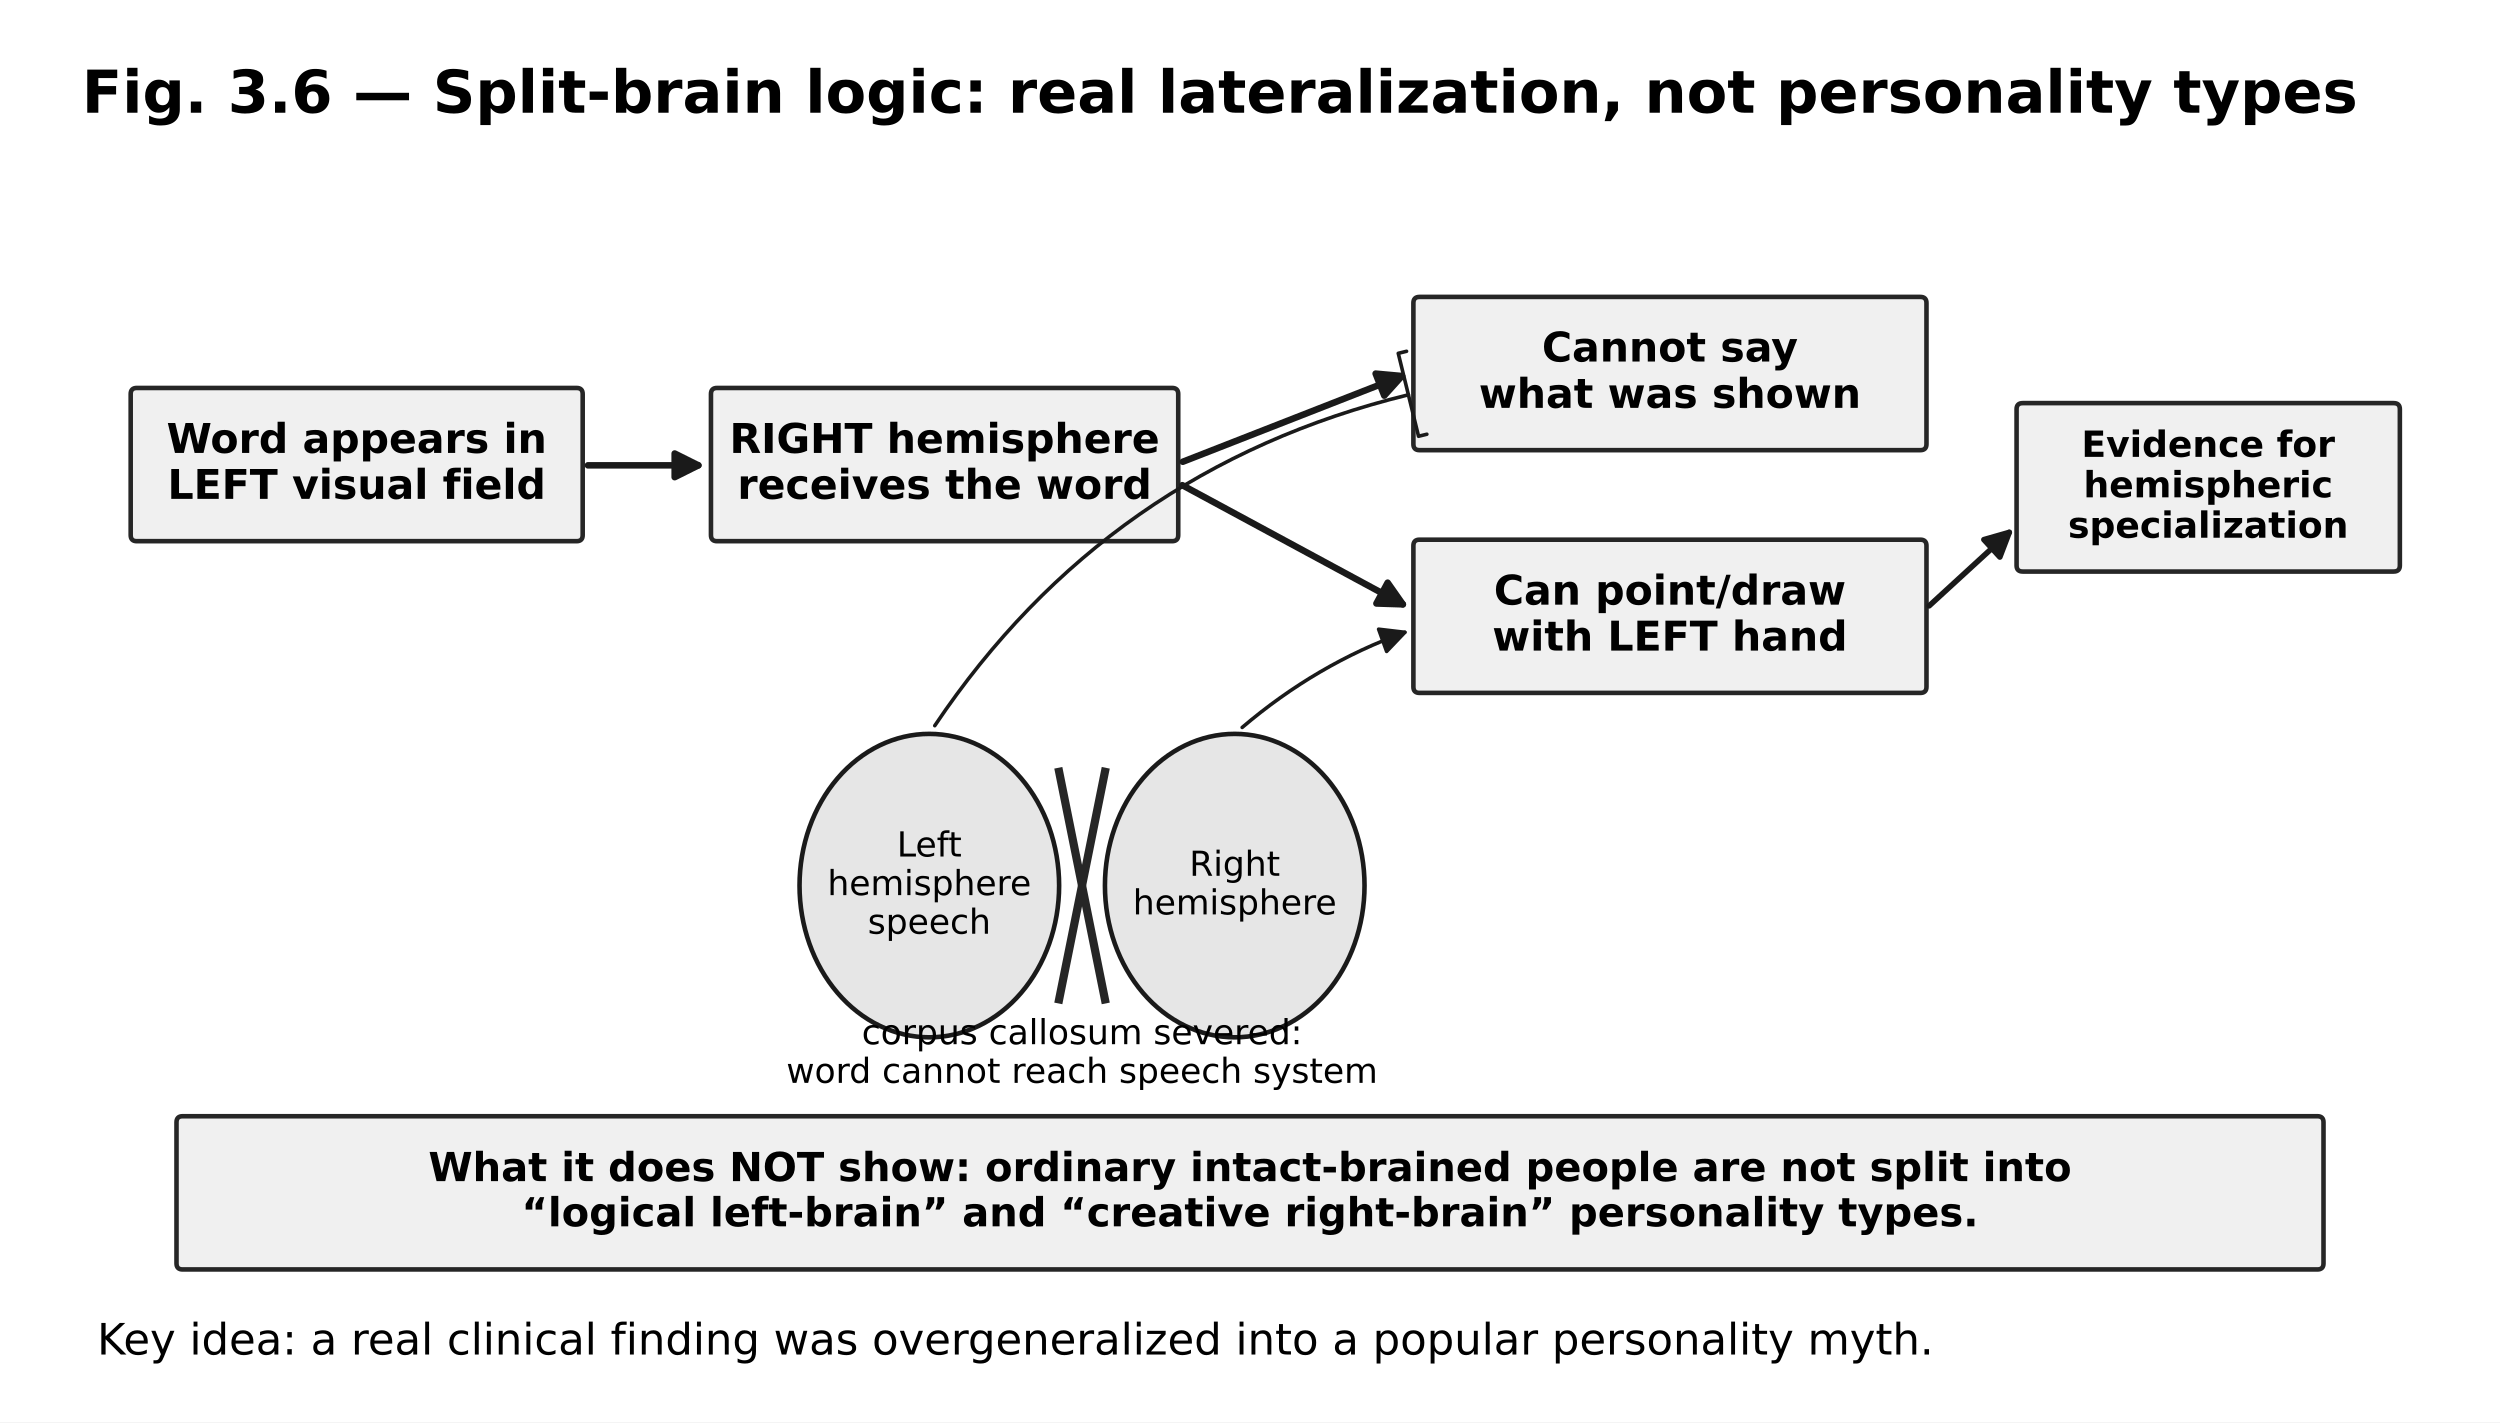
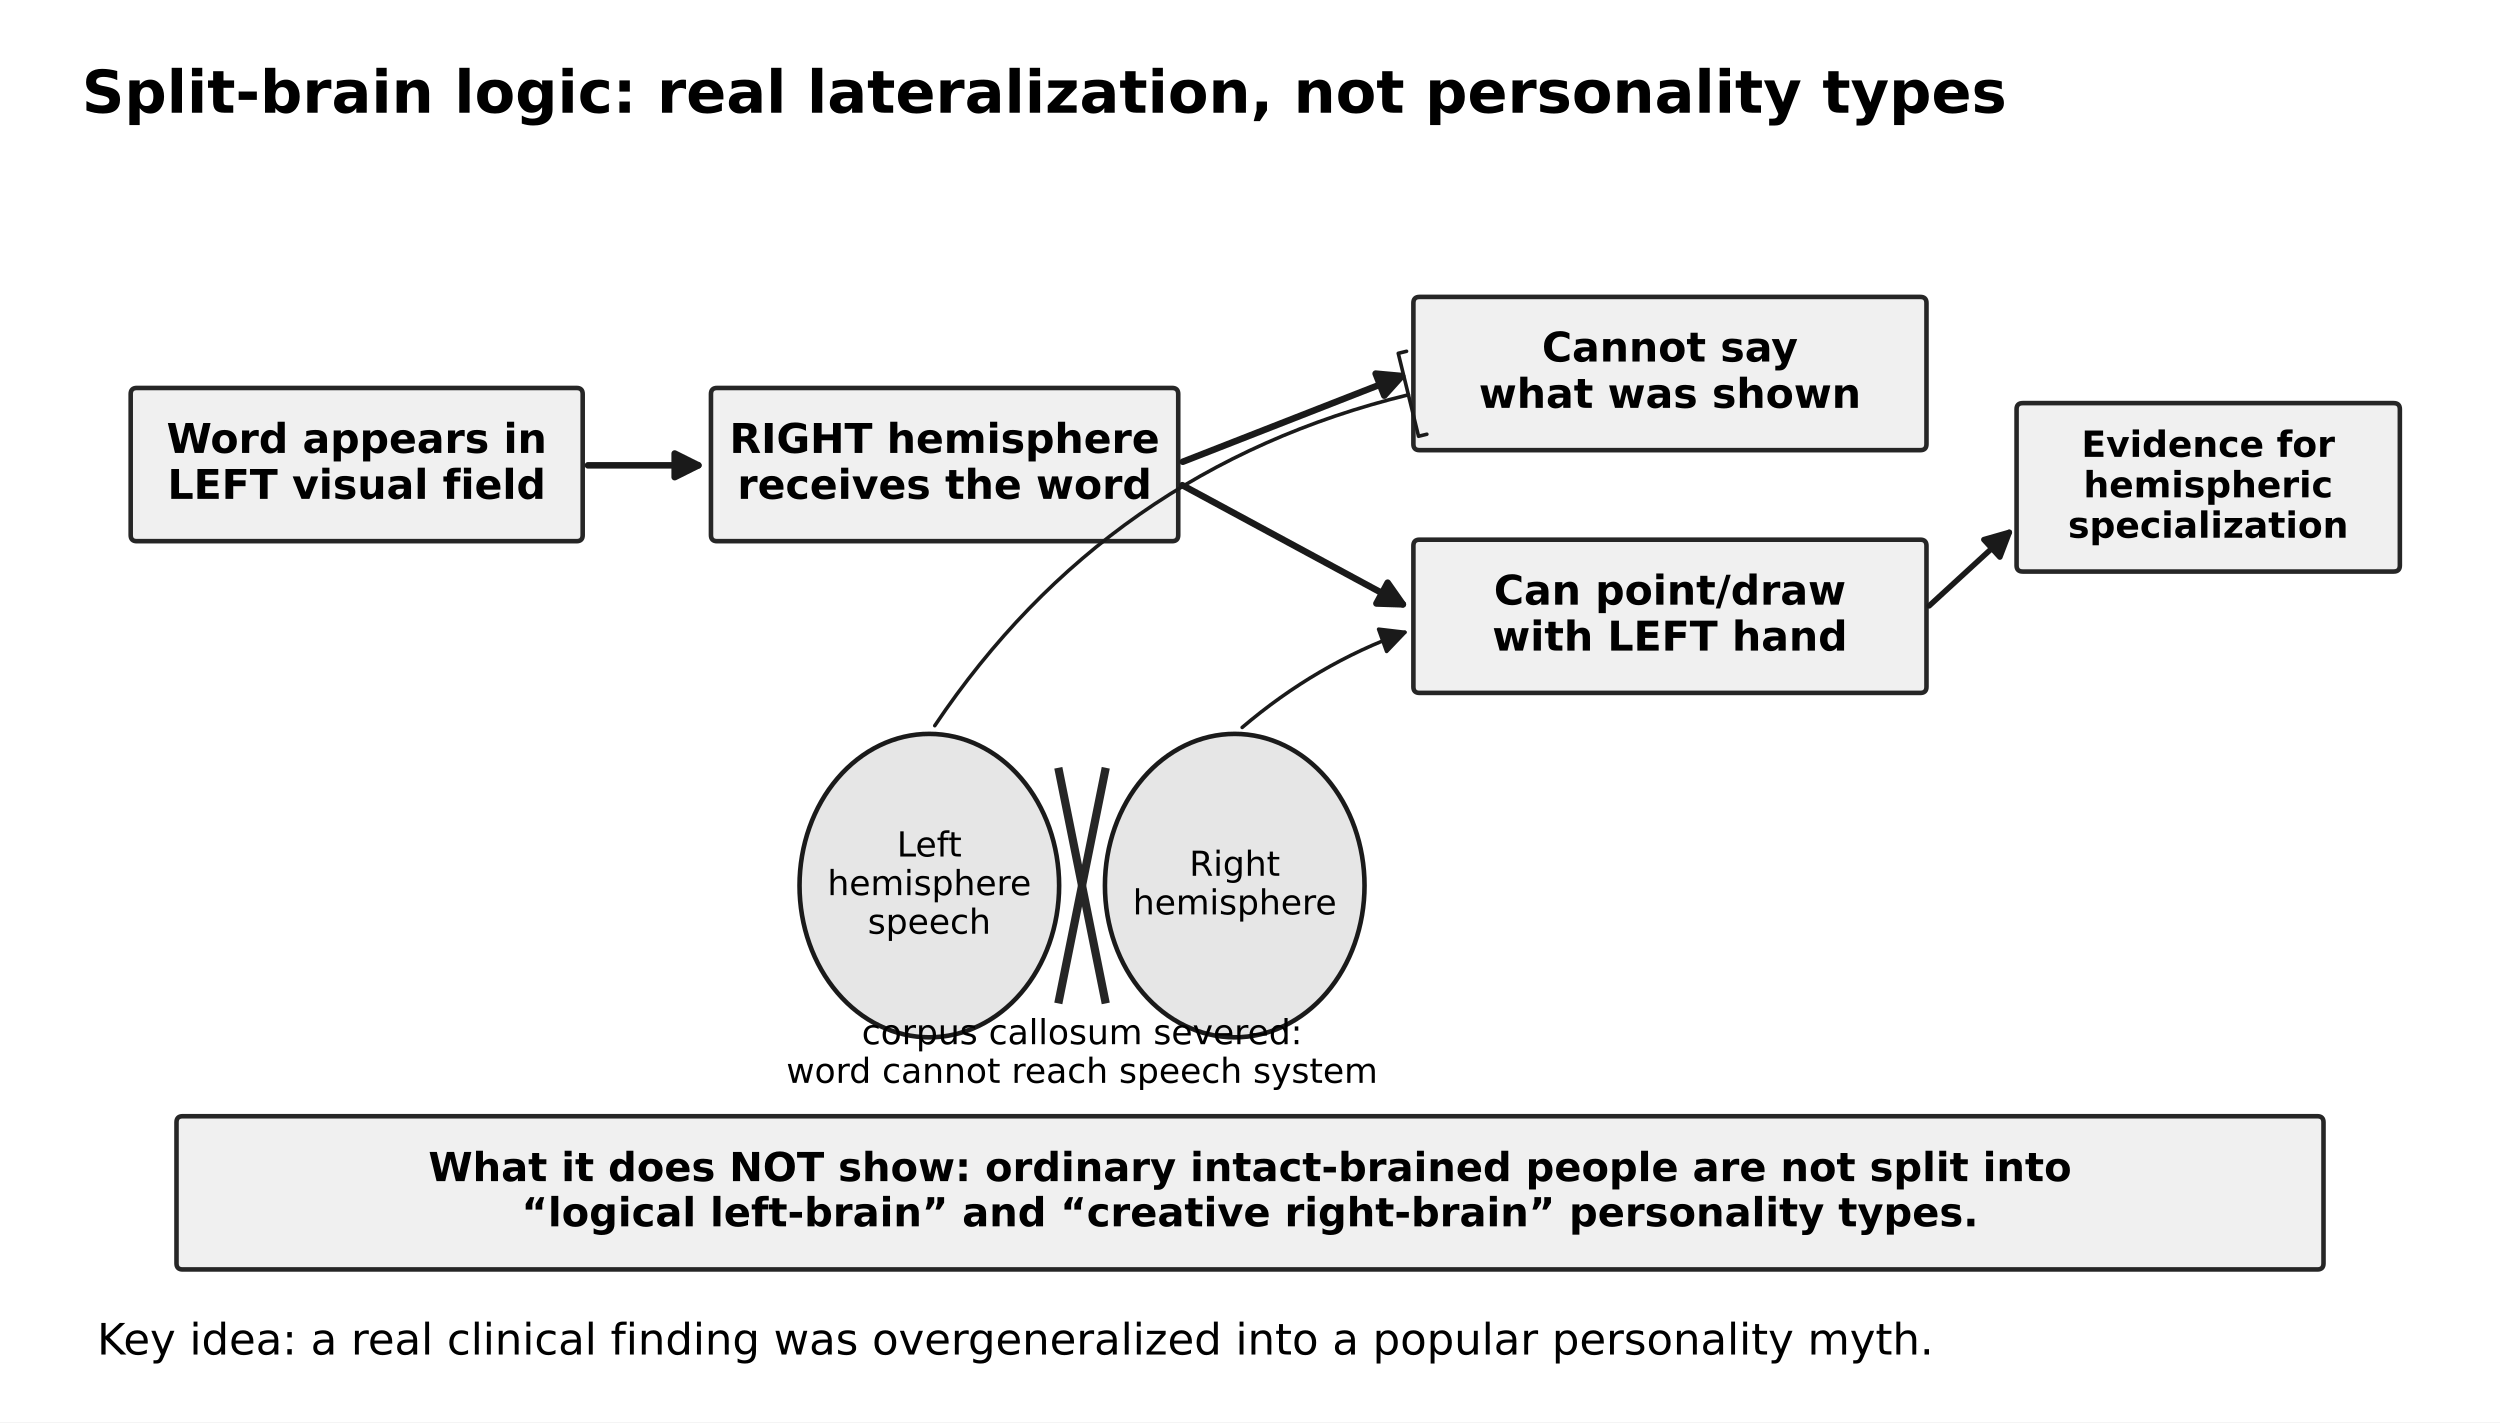
<svg xmlns="http://www.w3.org/2000/svg" width="761.261pt" height="433.08pt" viewBox="0 0 761.261 433.08" version="1.1">
  <defs>
    <style type="text/css">*{stroke-linejoin: round; stroke-linecap: butt}</style>
  </defs>
  <g id="figure_1">
    <g id="patch_1">
      <path d="M 0 433.08  L 761.261 433.08  L 761.261 0  L 0 0  z " style="fill: #ffffff" />
    </g>
    <g id="axes_1">
      <g id="patch_2">
        <path d="M 41.654 164.796  L 175.571 164.796  Q 177.431 164.796 177.431 162.948  L 177.431 119.982  Q 177.431 118.134 175.571 118.134  L 41.654 118.134  Q 39.794 118.134 39.794 119.982  L 39.794 162.948  Q 39.794 164.796 41.654 164.796  z " clip-path="url(#pf59e91d06d)" style="fill: #f0f0f0; stroke: #262626; stroke-width: 1.4; stroke-linejoin: miter" />
      </g>
      <g id="patch_3">
        <path d="M 218.35 164.796  L 356.916 164.796  Q 358.776 164.796 358.776 162.948  L 358.776 119.982  Q 358.776 118.134 356.916 118.134  L 218.35 118.134  Q 216.49 118.134 216.49 119.982  L 216.49 162.948  Q 216.49 164.796 218.35 164.796  z " clip-path="url(#pf59e91d06d)" style="fill: #f0f0f0; stroke: #262626; stroke-width: 1.4; stroke-linejoin: miter" />
      </g>
      <g id="patch_4">
        <path d="M 432.244 137.076  L 584.761 137.076  Q 586.621 137.076 586.621 135.228  L 586.621 92.262  Q 586.621 90.414 584.761 90.414  L 432.244 90.414  Q 430.384 90.414 430.384 92.262  L 430.384 135.228  Q 430.384 137.076 432.244 137.076  z " clip-path="url(#pf59e91d06d)" style="fill: #f0f0f0; stroke: #262626; stroke-width: 1.4; stroke-linejoin: miter" />
      </g>
      <g id="patch_5">
        <path d="M 432.244 210.996  L 584.761 210.996  Q 586.621 210.996 586.621 209.148  L 586.621 166.182  Q 586.621 164.334 584.761 164.334  L 432.244 164.334  Q 430.384 164.334 430.384 166.182  L 430.384 209.148  Q 430.384 210.996 432.244 210.996  z " clip-path="url(#pf59e91d06d)" style="fill: #f0f0f0; stroke: #262626; stroke-width: 1.4; stroke-linejoin: miter" />
      </g>
      <g id="patch_6">
        <path d="M 615.915 174.036  L 728.907 174.036  Q 730.767 174.036 730.767 172.188  L 730.767 124.602  Q 730.767 122.754 728.907 122.754  L 615.915 122.754  Q 614.055 122.754 614.055 124.602  L 614.055 172.188  Q 614.055 174.036 615.915 174.036  z " clip-path="url(#pf59e91d06d)" style="fill: #f0f0f0; stroke: #262626; stroke-width: 1.4; stroke-linejoin: miter" />
      </g>
      <g id="patch_7">
        <path d="M 179.037 141.696  Q 196.96 141.696 212.647 141.696  " clip-path="url(#pf59e91d06d)" style="fill: none; stroke: #1a1a1a; stroke-width: 2; stroke-linecap: round" />
        <path d="M 205.447 138.096  L 212.647 141.696  L 205.447 145.296  z " clip-path="url(#pf59e91d06d)" style="fill: #1a1a1a; stroke: #1a1a1a; stroke-width: 2; stroke-linecap: round" />
      </g>
      <g id="patch_8">
        <path d="M 360.174 140.603  Q 394.58 127.143 426.904 114.497  " clip-path="url(#pf59e91d06d)" style="fill: none; stroke: #1a1a1a; stroke-width: 2; stroke-linecap: round" />
        <path d="M 418.888 113.768  L 426.904 114.497  L 421.511 120.473  z " clip-path="url(#pf59e91d06d)" style="fill: #1a1a1a; stroke: #1a1a1a; stroke-width: 2; stroke-linecap: round" />
      </g>
      <g id="patch_9">
        <path d="M 360.022 147.743  Q 394.58 166.413 427.171 184.02  " clip-path="url(#pf59e91d06d)" style="fill: none; stroke: #1a1a1a; stroke-width: 2; stroke-linecap: round" />
        <path d="M 422.548 177.431  L 427.171 184.02  L 419.125 183.765  z " clip-path="url(#pf59e91d06d)" style="fill: #1a1a1a; stroke: #1a1a1a; stroke-width: 2; stroke-linecap: round" />
      </g>
      <g id="patch_10">
        <path d="M 587.437 184.481  Q 600.337 172.65 611.837 162.104  " clip-path="url(#pf59e91d06d)" style="fill: none; stroke: #1a1a1a; stroke-width: 1.7; stroke-linecap: round" />
        <path d="M 604.097 164.317  L 611.837 162.104  L 608.964 169.623  z " clip-path="url(#pf59e91d06d)" style="fill: #1a1a1a; stroke: #1a1a1a; stroke-width: 1.7; stroke-linecap: round" />
      </g>
      <g id="patch_11">
        <path d="M 282.983 315.87  C 293.465 315.87 303.519 311.002 310.931 302.338  C 318.343 293.675 322.507 281.922 322.507 269.67  C 322.507 257.418 318.343 245.665 310.931 237.002  C 303.519 228.338 293.465 223.47 282.983 223.47  C 272.501 223.47 262.447 228.338 255.035 237.002  C 247.624 245.665 243.459 257.418 243.459 269.67  C 243.459 281.922 247.624 293.675 255.035 302.338  C 262.447 311.002 272.501 315.87 282.983 315.87  z " clip-path="url(#pf59e91d06d)" style="fill: #e6e6e6; stroke: #1a1a1a; stroke-width: 1.4; stroke-linejoin: miter" />
      </g>
      <g id="patch_12">
        <path d="M 375.981 315.87  C 386.463 315.87 396.517 311.002 403.929 302.338  C 411.34 293.675 415.505 281.922 415.505 269.67  C 415.505 257.418 411.34 245.665 403.929 237.002  C 396.517 228.338 386.463 223.47 375.981 223.47  C 365.499 223.47 355.445 228.338 348.033 237.002  C 340.621 245.665 336.457 257.418 336.457 269.67  C 336.457 281.922 340.621 293.675 348.033 302.338  C 355.445 311.002 365.499 315.87 375.981 315.87  z " clip-path="url(#pf59e91d06d)" style="fill: #e6e6e6; stroke: #1a1a1a; stroke-width: 1.4; stroke-linejoin: miter" />
      </g>
      <g id="patch_13">
        <path d="M 284.64 220.972  Q 337.22 142.637 428.863 120.217  " clip-path="url(#pf59e91d06d)" style="fill: none; stroke: #1a1a1a; stroke-width: 1.1; stroke-linecap: round" />
        <path d="M 434.478 132.227  L 431.952 132.845  L 425.774 107.589  L 428.299 106.972  " clip-path="url(#pf59e91d06d)" style="fill: none; stroke: #1a1a1a; stroke-width: 1.1; stroke-linecap: round" />
      </g>
      <g id="patch_14">
        <path d="M 378.249 221.505  Q 400.928 202.207 427.789 192.538  " clip-path="url(#pf59e91d06d)" style="fill: none; stroke: #1a1a1a; stroke-width: 1.1; stroke-linecap: round" />
        <path d="M 419.795 191.59  L 427.789 192.538  L 422.234 198.364  z " clip-path="url(#pf59e91d06d)" style="fill: #1a1a1a; stroke: #1a1a1a; stroke-width: 1.1; stroke-linecap: round" />
      </g>
      <g id="patch_15">
        <path d="M 55.604 386.556  L 705.658 386.556  Q 707.518 386.556 707.518 384.708  L 707.518 341.742  Q 707.518 339.894 705.658 339.894  L 55.604 339.894  Q 53.744 339.894 53.744 341.742  L 53.744 384.708  Q 53.744 386.556 55.604 386.556  z " clip-path="url(#pf59e91d06d)" style="fill: #f0f0f0; stroke: #262626; stroke-width: 1.4; stroke-linejoin: miter" />
      </g>
      <g id="line2d_1">
        <path d="M 322.507 235.02  L 336.457 304.32  " clip-path="url(#pf59e91d06d)" style="fill: none; stroke: #262626; stroke-width: 2.5; stroke-linecap: square" />
      </g>
      <g id="line2d_2">
        <path d="M 322.507 304.32  L 336.457 235.02  " clip-path="url(#pf59e91d06d)" style="fill: none; stroke: #262626; stroke-width: 2.5; stroke-linecap: square" />
      </g>
      <g id="text_1">
-         <text style="font-weight: 700; font-size: 18px; font-family: 'DejaVu Sans'; text-anchor: start" x="24.915" y="34.327" transform="rotate(-0 24.91459 34.32656)">Fig. 3.6 — Split-brain logic: real lateralization, not personality types</text>
+         <text style="font-weight: 700; font-size: 18px; font-family: 'DejaVu Sans'; text-anchor: start" x="24.915" y="34.327" transform="rotate(-0 24.91459 34.32656)">Split-brain logic: real lateralization, not personality types</text>
      </g>
      <g id="text_2">
        <text style="font-weight: 700; font-size: 12.5px; font-family: 'DejaVu Sans'" transform="translate(50.72871 137.9156)">Word appears in</text>
        <text style="font-weight: 700; font-size: 12.5px; font-family: 'DejaVu Sans'" transform="translate(51.01289 151.9129)">LEFT visual field</text>
      </g>
      <g id="text_3">
        <text style="font-weight: 700; font-size: 12.5px; font-family: 'DejaVu Sans'" transform="translate(222.1487 137.9156)">RIGHT hemisphere</text>
        <text style="font-weight: 700; font-size: 12.5px; font-family: 'DejaVu Sans'" transform="translate(224.5403 151.9129)">receives the word</text>
      </g>
      <g id="text_4">
        <text style="font-weight: 700; font-size: 12.5px; font-family: 'DejaVu Sans'" transform="translate(469.5259 110.0979)">Cannot say</text>
        <text style="font-weight: 700; font-size: 12.5px; font-family: 'DejaVu Sans'" transform="translate(450.3238 124.1929)">what was shown</text>
      </g>
      <g id="text_5">
        <text style="font-weight: 700; font-size: 12.5px; font-family: 'DejaVu Sans'" transform="translate(454.8951 184.1156)">Can point/draw</text>
        <text style="font-weight: 700; font-size: 12.5px; font-family: 'DejaVu Sans'" transform="translate(454.4224 198.1129)">with LEFT hand</text>
      </g>
      <g id="text_6">
        <text style="font-weight: 700; font-size: 11px; font-family: 'DejaVu Sans'" transform="translate(633.8112 139.1127)">Evidence for</text>
        <text style="font-weight: 700; font-size: 11px; font-family: 'DejaVu Sans'" transform="translate(634.4343 151.4303)">hemispheric</text>
        <text style="font-weight: 700; font-size: 11px; font-family: 'DejaVu Sans'" transform="translate(629.7206 163.7479)">specialization</text>
      </g>
      <g id="text_7">
        <text style="font-size: 10.5px; font-family: 'DejaVu Sans'" transform="translate(273.1049 260.8096)">Left</text>
        <text style="font-size: 10.5px; font-family: 'DejaVu Sans'" transform="translate(251.9573 272.5673)">hemisphere</text>
        <text style="font-size: 10.5px; font-family: 'DejaVu Sans'" transform="translate(264.2406 284.325)">speech</text>
      </g>
      <g id="text_8">
        <text style="font-size: 10.5px; font-family: 'DejaVu Sans'" transform="translate(362.1561 266.6885)">Right</text>
        <text style="font-size: 10.5px; font-family: 'DejaVu Sans'" transform="translate(344.955 278.4462)">hemisphere</text>
      </g>
      <g id="text_9">
        <text style="font-size: 10.5px; font-family: 'DejaVu Sans'" transform="translate(262.4083 317.9723)">corpus callosum severed:</text>
        <text style="font-size: 10.5px; font-family: 'DejaVu Sans'" transform="translate(239.4502 329.73)">word cannot reach speech system</text>
      </g>
      <g id="text_10">
        <text style="font-weight: 700; font-size: 12.2px; font-family: 'DejaVu Sans'" transform="translate(130.4535 359.6655)">What it does NOT show: ordinary intact-brained people are not split into</text>
        <text style="font-weight: 700; font-size: 12.2px; font-family: 'DejaVu Sans'" transform="translate(158.8233 373.4221)">“logical left-brain” and “creative right-brain” personality types.</text>
      </g>
      <g id="text_11">
        <text style="font-size: 13.2px; font-family: 'DejaVu Sans'; text-anchor: start" x="29.564" y="412.455" transform="rotate(-0 29.56448 412.4548)">Key idea: a real clinical finding was overgeneralized into a popular personality myth.</text>
      </g>
    </g>
  </g>
  <defs>
    <clipPath id="pf59e91d06d">
      <rect x="8.64" y="8.64" width="743.981" height="415.8" />
    </clipPath>
  </defs>
</svg>
